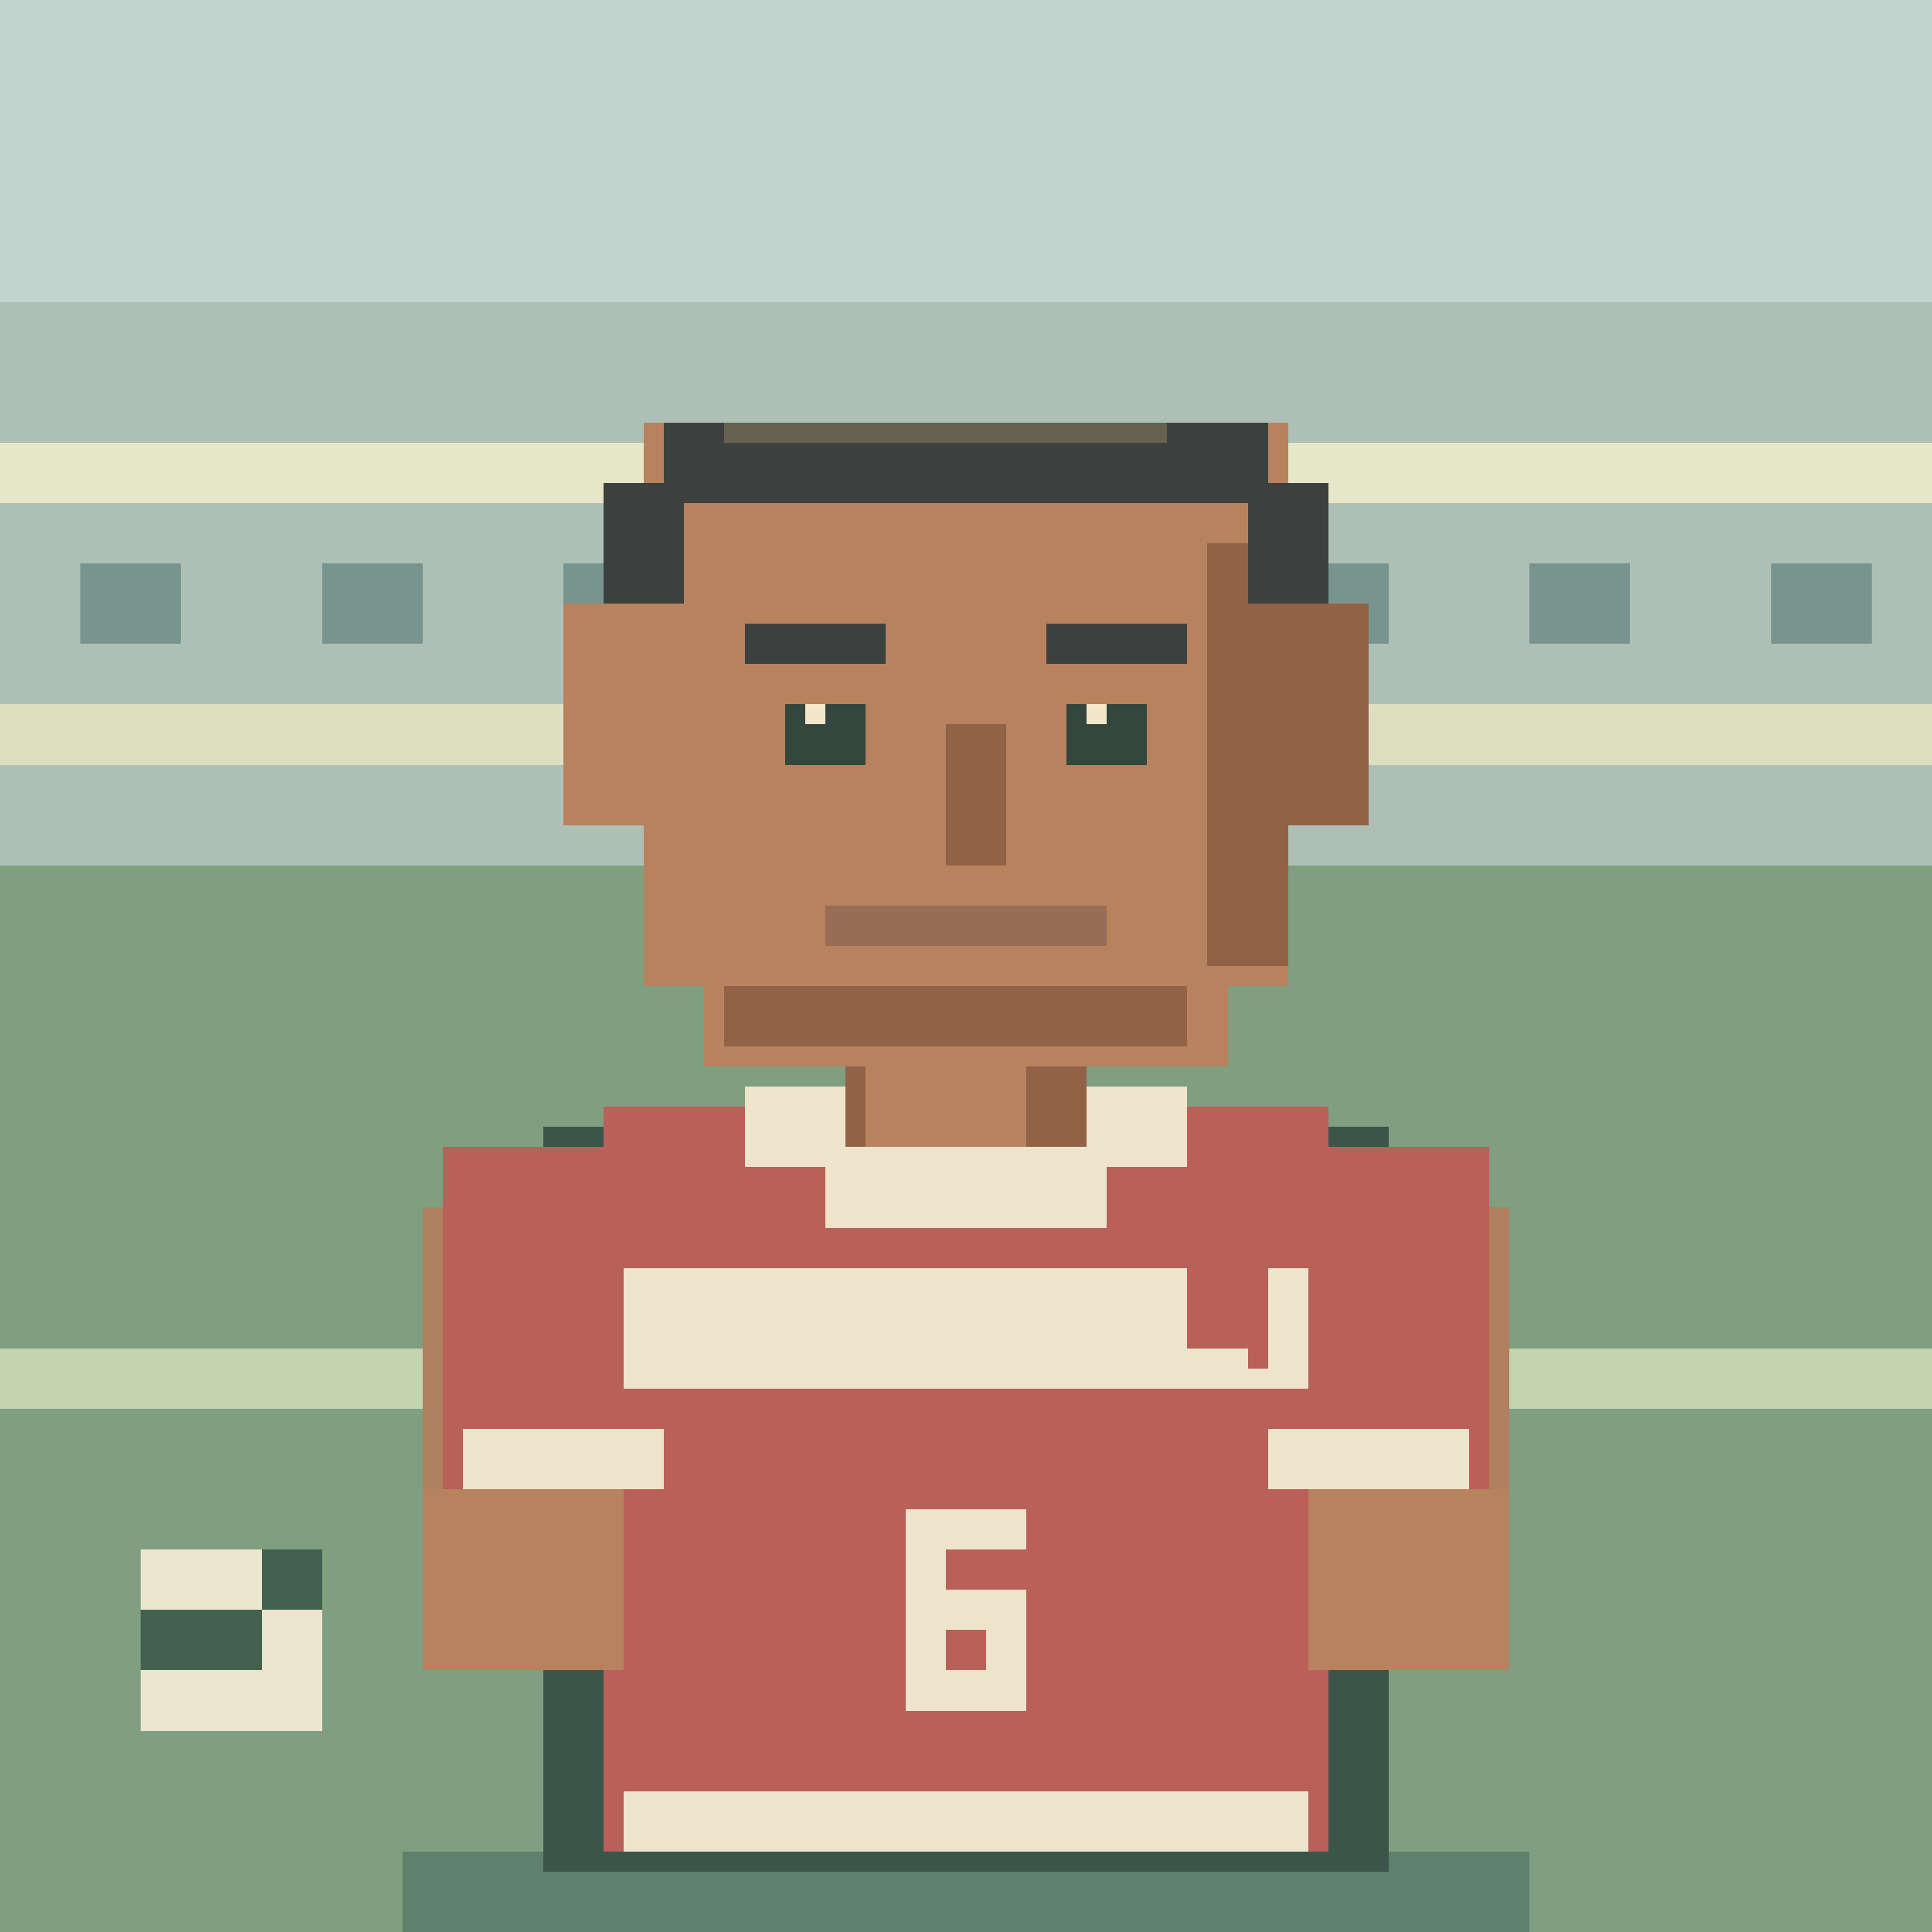
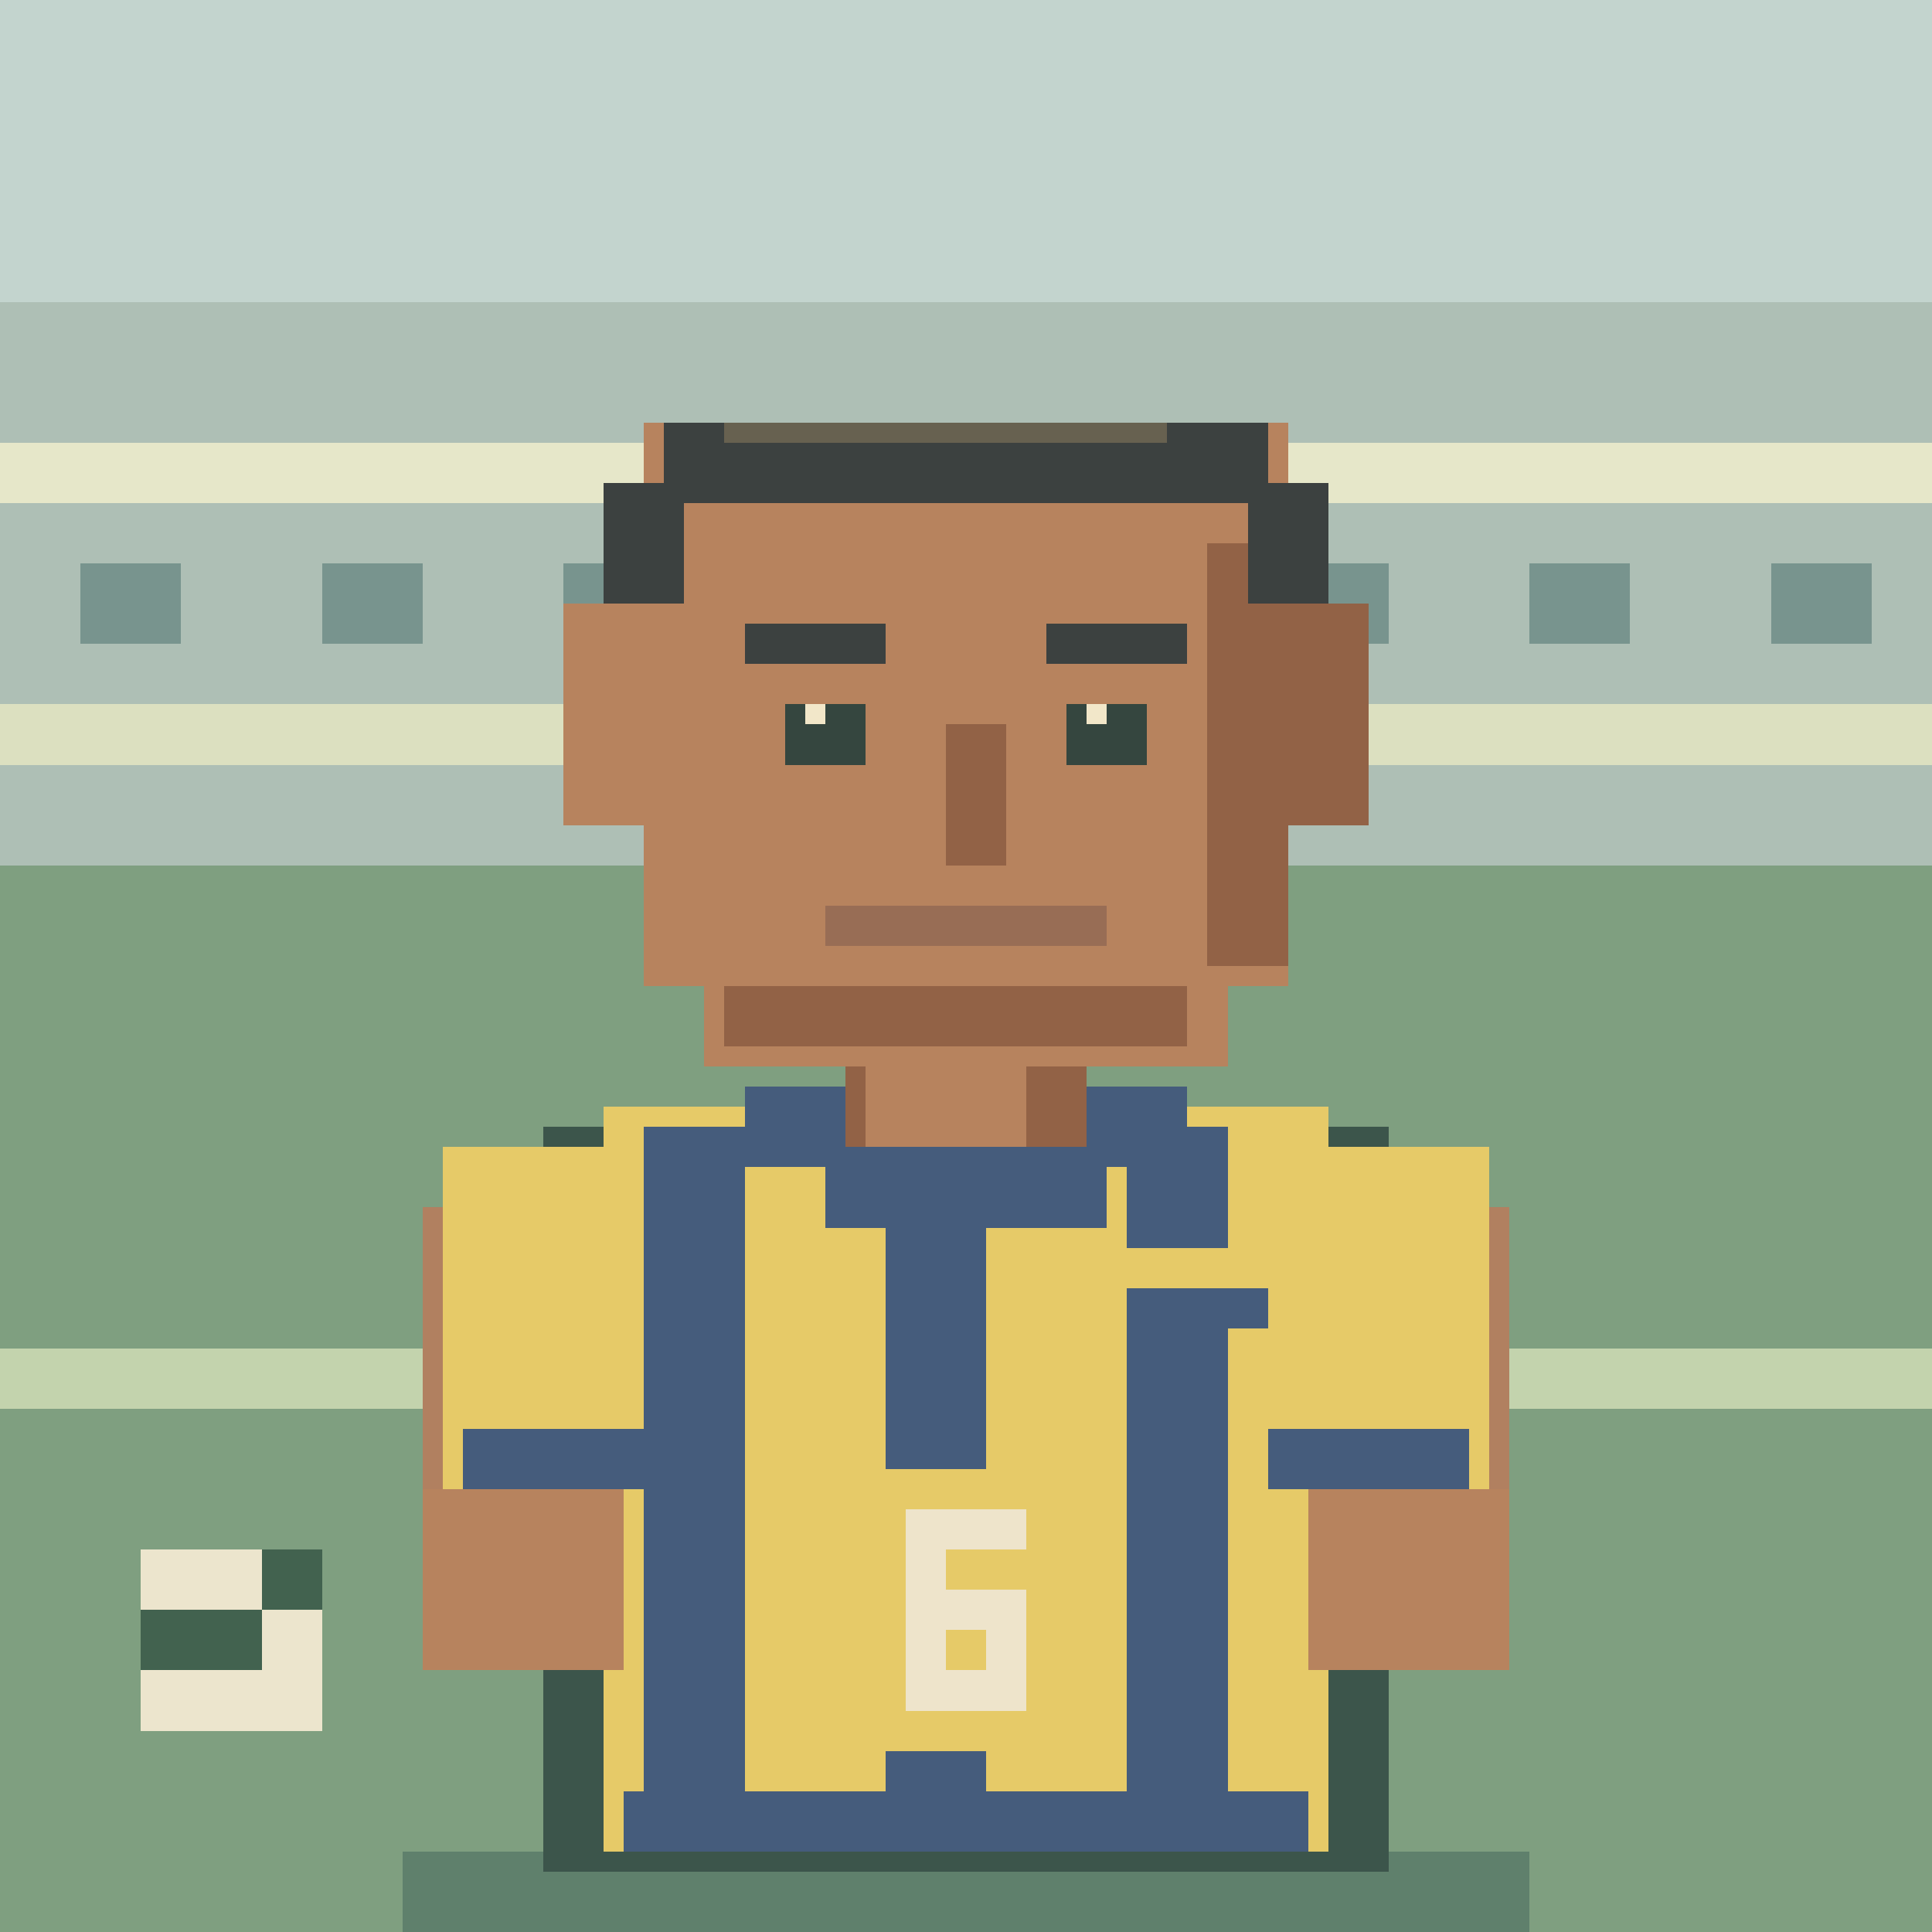
- <svg xmlns="http://www.w3.org/2000/svg" viewBox="0 0 96 96" width="96" height="96" role="img" aria-label="Mehmet Aurélio — Türkiye milli formasıyla temsili piksel portre" shape-rendering="crispEdges">
+ <svg xmlns="http://www.w3.org/2000/svg" viewBox="0 0 96 96" width="96" height="96" role="img" aria-label="Mehmet Aurélio — Fenerbahçe tarihî kulüp renkleriyle temsili piksel portre" shape-rendering="crispEdges">
  <rect x="0" y="0" width="96" height="96" fill="#c3d4ce" />
  <rect x="0" y="15" width="96" height="28" fill="#aebfb5" />
  <rect x="0" y="22" width="96" height="3" fill="#e6e7c9" />
  <rect x="0" y="35" width="96" height="3" fill="#dce0c0" />
  <rect x="4" y="28" width="5" height="4" fill="#78948e" />
  <rect x="16" y="28" width="5" height="4" fill="#78948e" />
  <rect x="28" y="28" width="5" height="4" fill="#78948e" />
  <rect x="40" y="28" width="5" height="4" fill="#78948e" />
  <rect x="52" y="28" width="5" height="4" fill="#78948e" />
  <rect x="64" y="28" width="5" height="4" fill="#78948e" />
  <rect x="76" y="28" width="5" height="4" fill="#78948e" />
  <rect x="88" y="28" width="5" height="4" fill="#78948e" />
  <rect x="0" y="43" width="96" height="53" fill="#7f9f80" />
  <rect x="0" y="67" width="96" height="3" fill="#c3d3ad" />
  <rect x="46" y="43" width="4" height="53" fill="#c3d3ad" />
  <rect x="20" y="92" width="56" height="4" fill="#5f806c" />
  <rect x="27" y="56" width="42" height="37" fill="#3c554b" />
  <rect x="21" y="60" width="11" height="23" fill="#b18060" />
  <rect x="64" y="60" width="11" height="23" fill="#b18060" />
-   <rect x="22" y="57" width="13" height="17" fill="#b96058" />
-   <rect x="61" y="57" width="13" height="17" fill="#b96058" />
-   <rect x="30" y="55" width="36" height="37" fill="#b96058" />
-   <rect x="23" y="71" width="10" height="3" fill="#eee4cb" />
-   <rect x="63" y="71" width="10" height="3" fill="#eee4cb" />
-   <rect x="31" y="63" width="34" height="6" fill="#eee4cb" />
-   <rect x="37" y="54" width="22" height="4" fill="#eee4cb" />
-   <rect x="41" y="58" width="14" height="3" fill="#eee4cb" />
-   <rect x="31" y="89" width="34" height="3" fill="#eee4cb" />
-   <rect x="56" y="62" width="7" height="2" fill="#b96058" />
-   <rect x="56" y="64" width="7" height="2" fill="#eee4cb" />
-   <rect x="56" y="66" width="7" height="2" fill="#b96058" />
+   <rect x="22" y="57" width="13" height="17" fill="#e6ca68" />
+   <rect x="61" y="57" width="13" height="17" fill="#e6ca68" />
+   <rect x="30" y="55" width="36" height="37" fill="#e6ca68" />
+   <rect x="23" y="71" width="10" height="3" fill="#455c7c" />
+   <rect x="63" y="71" width="10" height="3" fill="#455c7c" />
+   <rect x="32" y="56" width="5" height="34" fill="#455c7c" />
+   <rect x="44" y="56" width="5" height="34" fill="#455c7c" />
+   <rect x="56" y="56" width="5" height="34" fill="#455c7c" />
+   <rect x="37" y="54" width="22" height="4" fill="#455c7c" />
+   <rect x="41" y="58" width="14" height="3" fill="#455c7c" />
+   <rect x="31" y="89" width="34" height="3" fill="#455c7c" />
+   <rect x="56" y="62" width="7" height="2" fill="#e6ca68" />
+   <rect x="56" y="64" width="7" height="2" fill="#455c7c" />
  <rect x="21" y="74" width="10" height="9" fill="#b7835e" />
  <rect x="65" y="74" width="10" height="9" fill="#b7835e" />
  <rect x="42" y="46" width="12" height="11" fill="#926246" />
  <rect x="43" y="46" width="8" height="11" fill="#b7835e" />
  <rect x="32" y="21" width="32" height="28" fill="#b7835e" />
  <rect x="35" y="49" width="26" height="4" fill="#b7835e" />
  <rect x="28" y="30" width="4" height="11" fill="#b7835e" />
  <rect x="64" y="30" width="4" height="11" fill="#926246" />
  <rect x="60" y="27" width="4" height="21" fill="#926246" />
  <rect x="36" y="49" width="23" height="3" fill="#926246" />
  <rect x="33" y="21" width="30" height="4" fill="#3c4140" />
  <rect x="30" y="24" width="4" height="6" fill="#3c4140" />
  <rect x="62" y="24" width="4" height="6" fill="#3c4140" />
  <rect x="36" y="21" width="22" height="1" fill="#676150" />
  <rect x="37" y="31" width="7" height="2" fill="#3c4140" />
  <rect x="52" y="31" width="7" height="2" fill="#3c4140" />
  <rect x="39" y="35" width="4" height="3" fill="#35463f" />
  <rect x="53" y="35" width="4" height="3" fill="#35463f" />
  <rect x="40" y="35" width="1" height="1" fill="#f2e7c9" />
  <rect x="54" y="35" width="1" height="1" fill="#f2e7c9" />
  <rect x="47" y="36" width="3" height="7" fill="#926246" />
  <rect x="41" y="45" width="14" height="2" fill="#986d55" />
-   <rect x="42" y="73" width="12" height="14" fill="#b96058" />
+   <rect x="42" y="73" width="12" height="14" fill="#e6ca68" />
  <rect x="45" y="75" width="2" height="2" fill="#eee4cb" />
  <rect x="47" y="75" width="2" height="2" fill="#eee4cb" />
  <rect x="49" y="75" width="2" height="2" fill="#eee4cb" />
  <rect x="45" y="77" width="2" height="2" fill="#eee4cb" />
  <rect x="45" y="79" width="2" height="2" fill="#eee4cb" />
  <rect x="47" y="79" width="2" height="2" fill="#eee4cb" />
  <rect x="49" y="79" width="2" height="2" fill="#eee4cb" />
  <rect x="45" y="81" width="2" height="2" fill="#eee4cb" />
  <rect x="49" y="81" width="2" height="2" fill="#eee4cb" />
  <rect x="45" y="83" width="2" height="2" fill="#eee4cb" />
  <rect x="47" y="83" width="2" height="2" fill="#eee4cb" />
  <rect x="49" y="83" width="2" height="2" fill="#eee4cb" />
  <rect x="7" y="77" width="9" height="9" fill="#ece5cd" />
  <rect x="10" y="80" width="3" height="3" fill="#42624f" />
  <rect x="7" y="80" width="3" height="3" fill="#42624f" />
  <rect x="13" y="77" width="3" height="3" fill="#42624f" />
-   <rect x="56" y="63" width="6" height="6" fill="#eee4cb" />
-   <rect x="59" y="63" width="4" height="4" fill="#b96058" />
-   <rect x="63" y="63" width="2" height="2" fill="#eee4cb" />
</svg>
